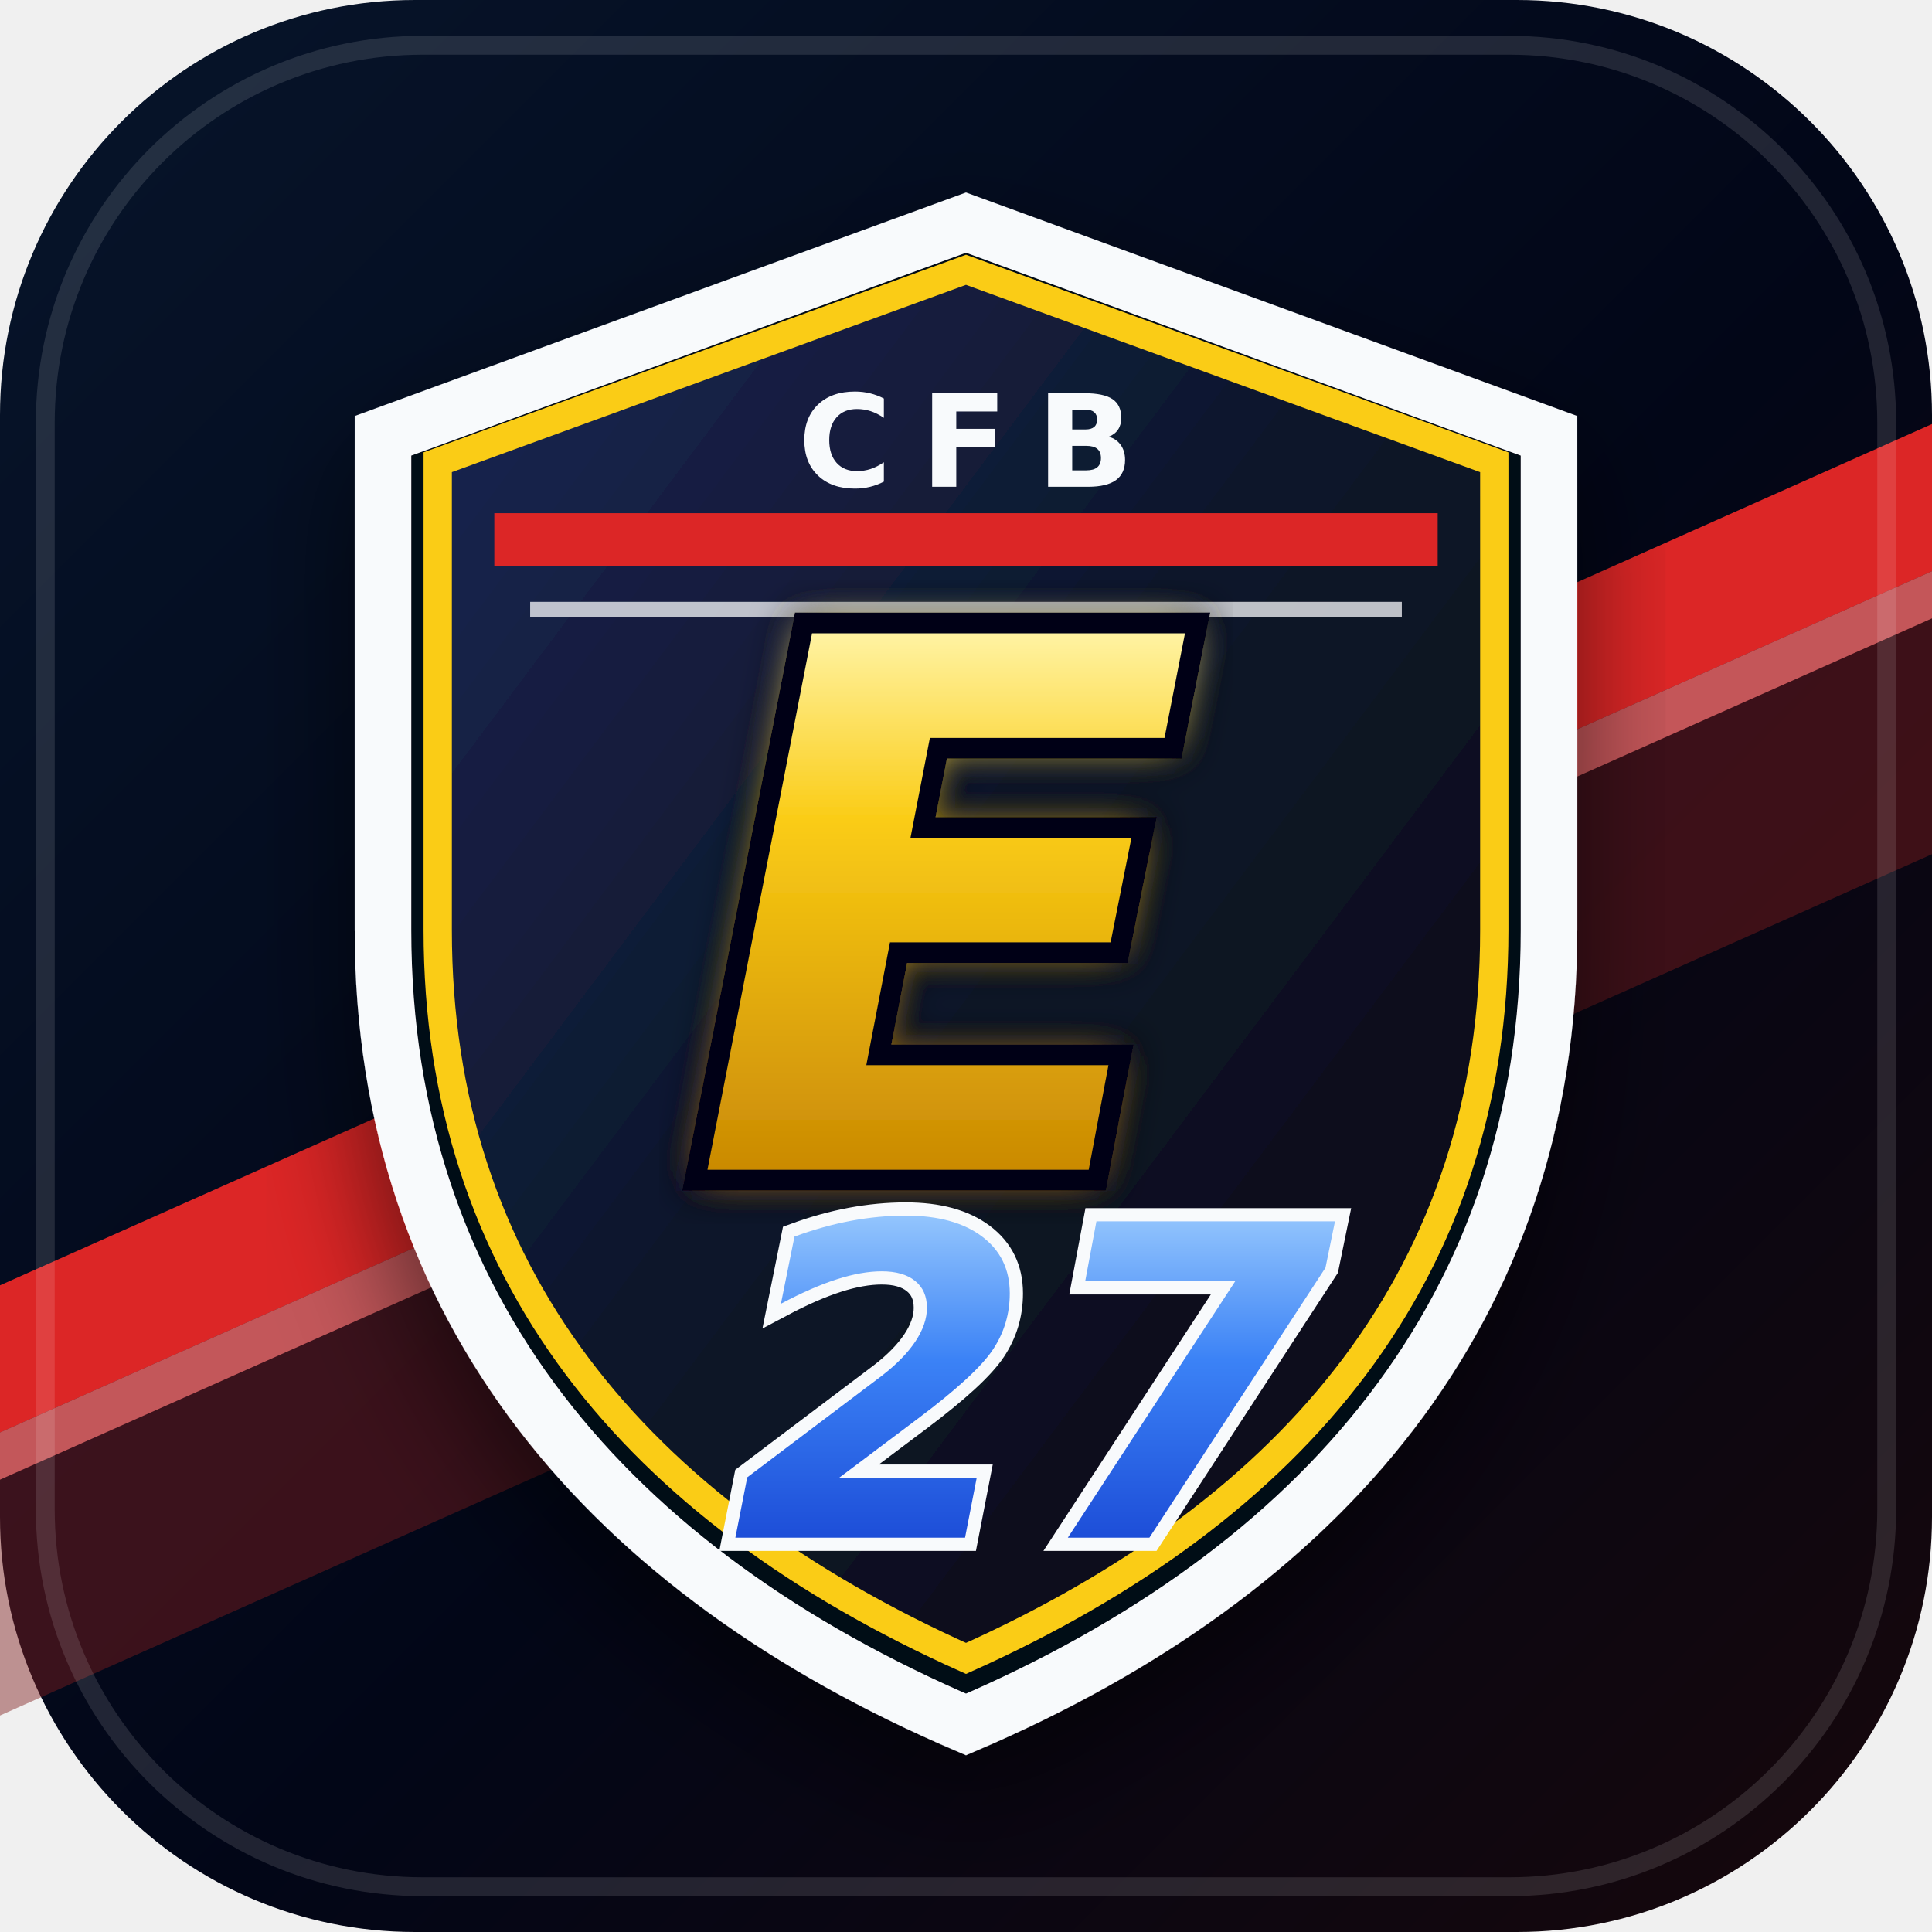
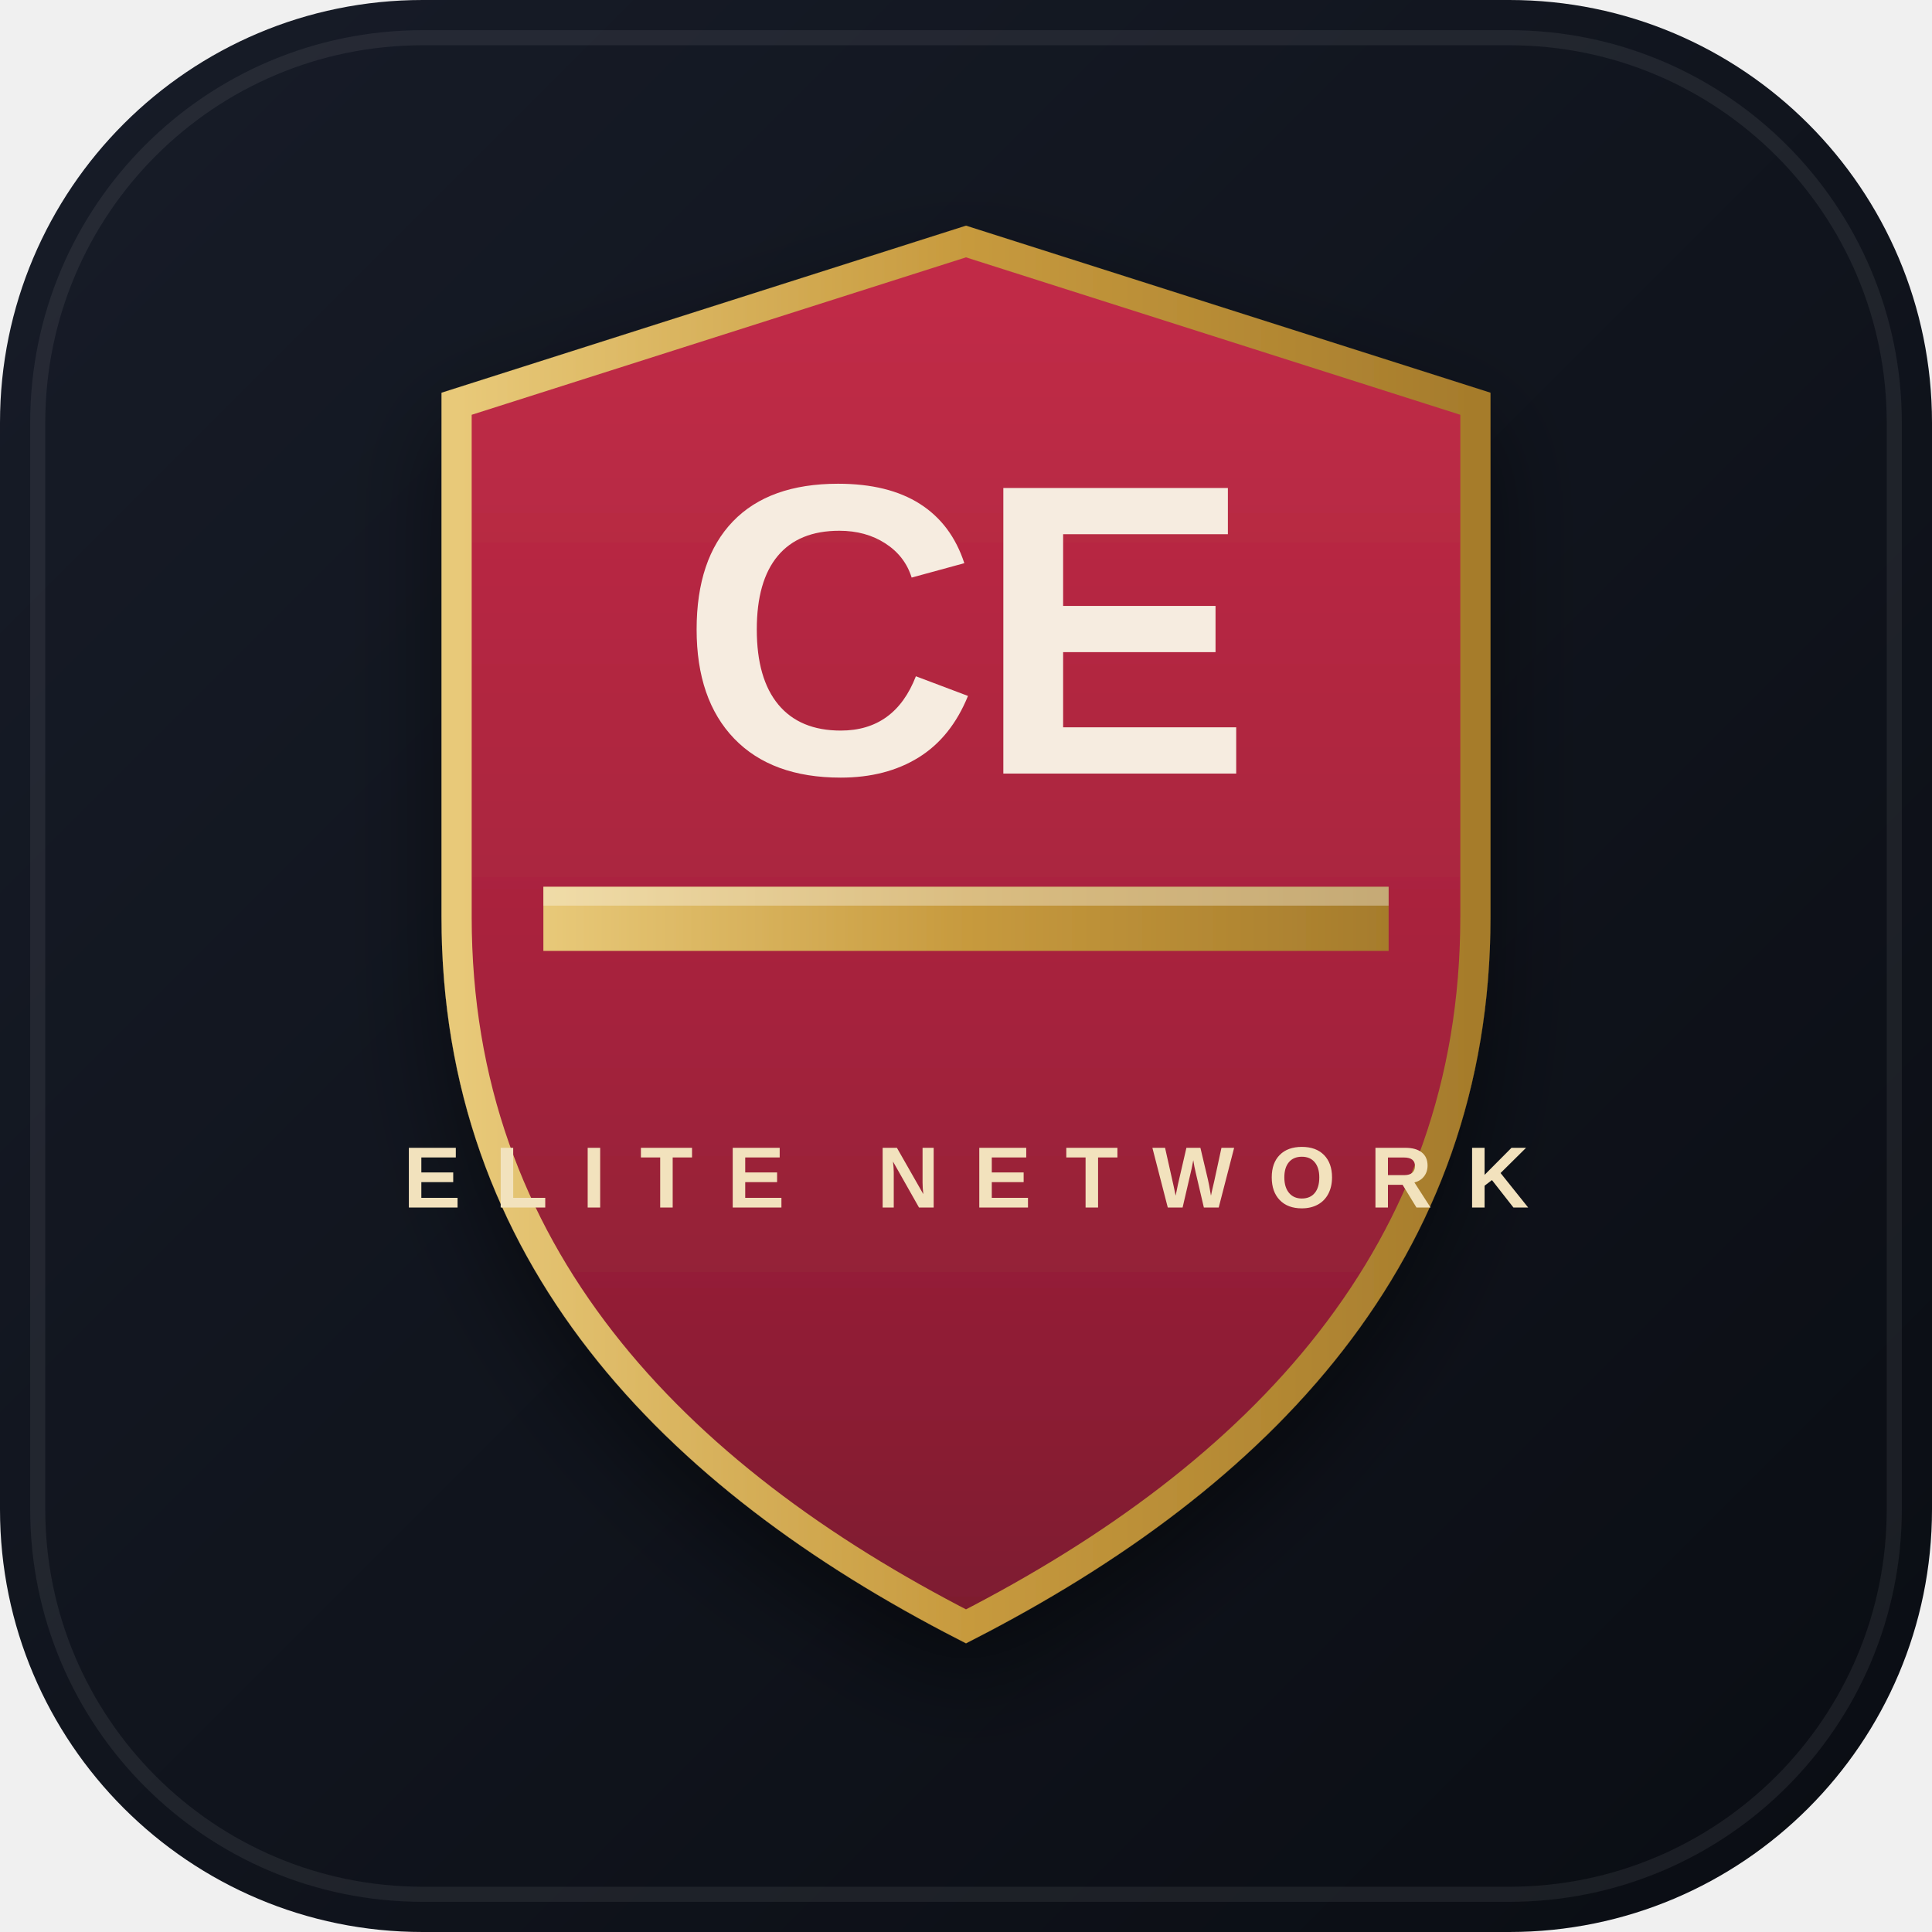
<svg xmlns="http://www.w3.org/2000/svg" viewBox="0 0 1024 1024" role="img" aria-labelledby="title desc">
  <defs>
    <linearGradient id="bg" x1="0" y1="0" x2="1" y2="1">
-       <stop stop-color="#07152b" />
-       <stop offset=".55" stop-color="#020617" />
-       <stop offset="1" stop-color="#17070b" />
+       <stop stop-color="#171c28" />
+       <stop offset="1" stop-color="#0a0d13" />
    </linearGradient>
-     <linearGradient id="shield" x1="0" y1="0" x2="1" y2="1">
-       <stop stop-color="#172554" />
-       <stop offset=".48" stop-color="#0f172a" />
-       <stop offset="1" stop-color="#030712" />
+     <linearGradient id="shield" x1="0" y1="0" x2="0" y2="1">
+       <stop stop-color="#c22c47" />
+       <stop offset=".55" stop-color="#a6233d" />
+       <stop offset="1" stop-color="#7d1b2f" />
    </linearGradient>
-     <linearGradient id="gold" x1="0" y1="0" x2="0" y2="1">
-       <stop stop-color="#fff3a3" />
-       <stop offset=".35" stop-color="#facc15" />
-       <stop offset="1" stop-color="#ca8a04" />
+     <linearGradient id="brass" x1="0" y1="0" x2="1" y2="0">
+       <stop stop-color="#e8c979" />
+       <stop offset=".5" stop-color="#c79a3e" />
+       <stop offset="1" stop-color="#a67c2c" />
    </linearGradient>
-     <linearGradient id="blue" x1="0" y1="0" x2="0" y2="1">
-       <stop stop-color="#93c5fd" />
-       <stop offset=".45" stop-color="#3b82f6" />
-       <stop offset="1" stop-color="#1d4ed8" />
-     </linearGradient>
-     <filter id="shadow">
-       <feDropShadow dx="0" dy="26" stdDeviation="30" flood-color="#000" flood-opacity=".55" />
-     </filter>
-     <filter id="glow">
-       <feGaussianBlur stdDeviation="10" result="b" />
-       <feMerge>
-         <feMergeNode in="b" />
-         <feMergeNode in="SourceGraphic" />
-       </feMerge>
+     <filter id="shadow" x="-40%" y="-30%" width="180%" height="180%">
+       <feDropShadow dx="0" dy="22" stdDeviation="26" flood-color="#000" flood-opacity=".45" />
    </filter>
  </defs>
-   <rect width="1024" height="1024" rx="220" fill="url(#bg)" />
-   <path d="M-60 760 1084 250v176L-60 936z" fill="#7f1d1d" opacity=".45" />
-   <path d="M-60 708 1084 198v78L-60 786z" fill="#dc2626" />
-   <path d="M-60 786 1084 276v25L-60 811z" fill="#f87171" opacity=".72" />
+   <rect width="1024" height="1024" rx="224" fill="url(#bg)" />
+   <rect x="20" y="20" width="984" height="984" rx="204" fill="none" stroke="#ffffff" stroke-opacity=".07" stroke-width="8" />
  <g filter="url(#shadow)">
-     <path d="M512 118 821 231v262c0 201-120 340-309 421C323 833 203 694 203 493V231z" fill="#030712" stroke="#f8fafc" stroke-width="30" />
-     <path d="M512 143 792 245v248c0 181-104 307-280 386-176-79-280-205-280-386V245z" fill="url(#shield)" stroke="#facc15" stroke-width="15" />
-     <path d="M262 286h500" stroke="#dc2626" stroke-width="28" />
-     <path d="M281 323h462" stroke="#f8fafc" stroke-width="8" opacity=".75" />
+     <path d="M512 128 L782 214 L782 486 C782 664 668 782 512 862 C356 782 242 664 242 486 L242 214 Z" fill="url(#shield)" stroke="url(#brass)" stroke-width="16" />
+     <rect x="288" y="470" width="448" height="34" fill="url(#brass)" />
+     <rect x="288" y="470" width="448" height="10" fill="#fff" opacity=".35" />
  </g>
-   <g fill="#f8fafc" font-family="DejaVu Sans,Arial,sans-serif" font-weight="900" text-anchor="middle">
-     <text x="512" y="258" font-size="68" letter-spacing="15">CFB</text>
+   <g font-family="Barlow Condensed, Arial, sans-serif" font-weight="800" text-anchor="middle" fill="#f6ece0">
+     <text x="512" y="410" font-size="220" letter-spacing="-2">CE</text>
  </g>
-   <g filter="url(#glow)" font-family="DejaVu Sans,Arial,sans-serif" font-weight="900" font-style="italic" text-anchor="middle">
-     <text x="500" y="620" font-size="390" fill="url(#gold)" stroke="#020617" stroke-width="22" paint-order="stroke">E</text>
+   <g font-family="Barlow Condensed, Arial, sans-serif" font-weight="700" text-anchor="middle" fill="#f2e2bd" letter-spacing="18">
+     <text x="512" y="640" font-size="46">ELITE NETWORK</text>
  </g>
-   <g font-family="DejaVu Sans,Arial,sans-serif" font-weight="900" font-style="italic" text-anchor="middle">
-     <text x="548" y="815" font-size="230" fill="url(#blue)" stroke="#f8fafc" stroke-width="14" paint-order="stroke">27</text>
-   </g>
-   <rect x="24" y="24" width="976" height="976" rx="200" fill="none" stroke="#ffffff" stroke-opacity=".12" stroke-width="10" />
</svg>
